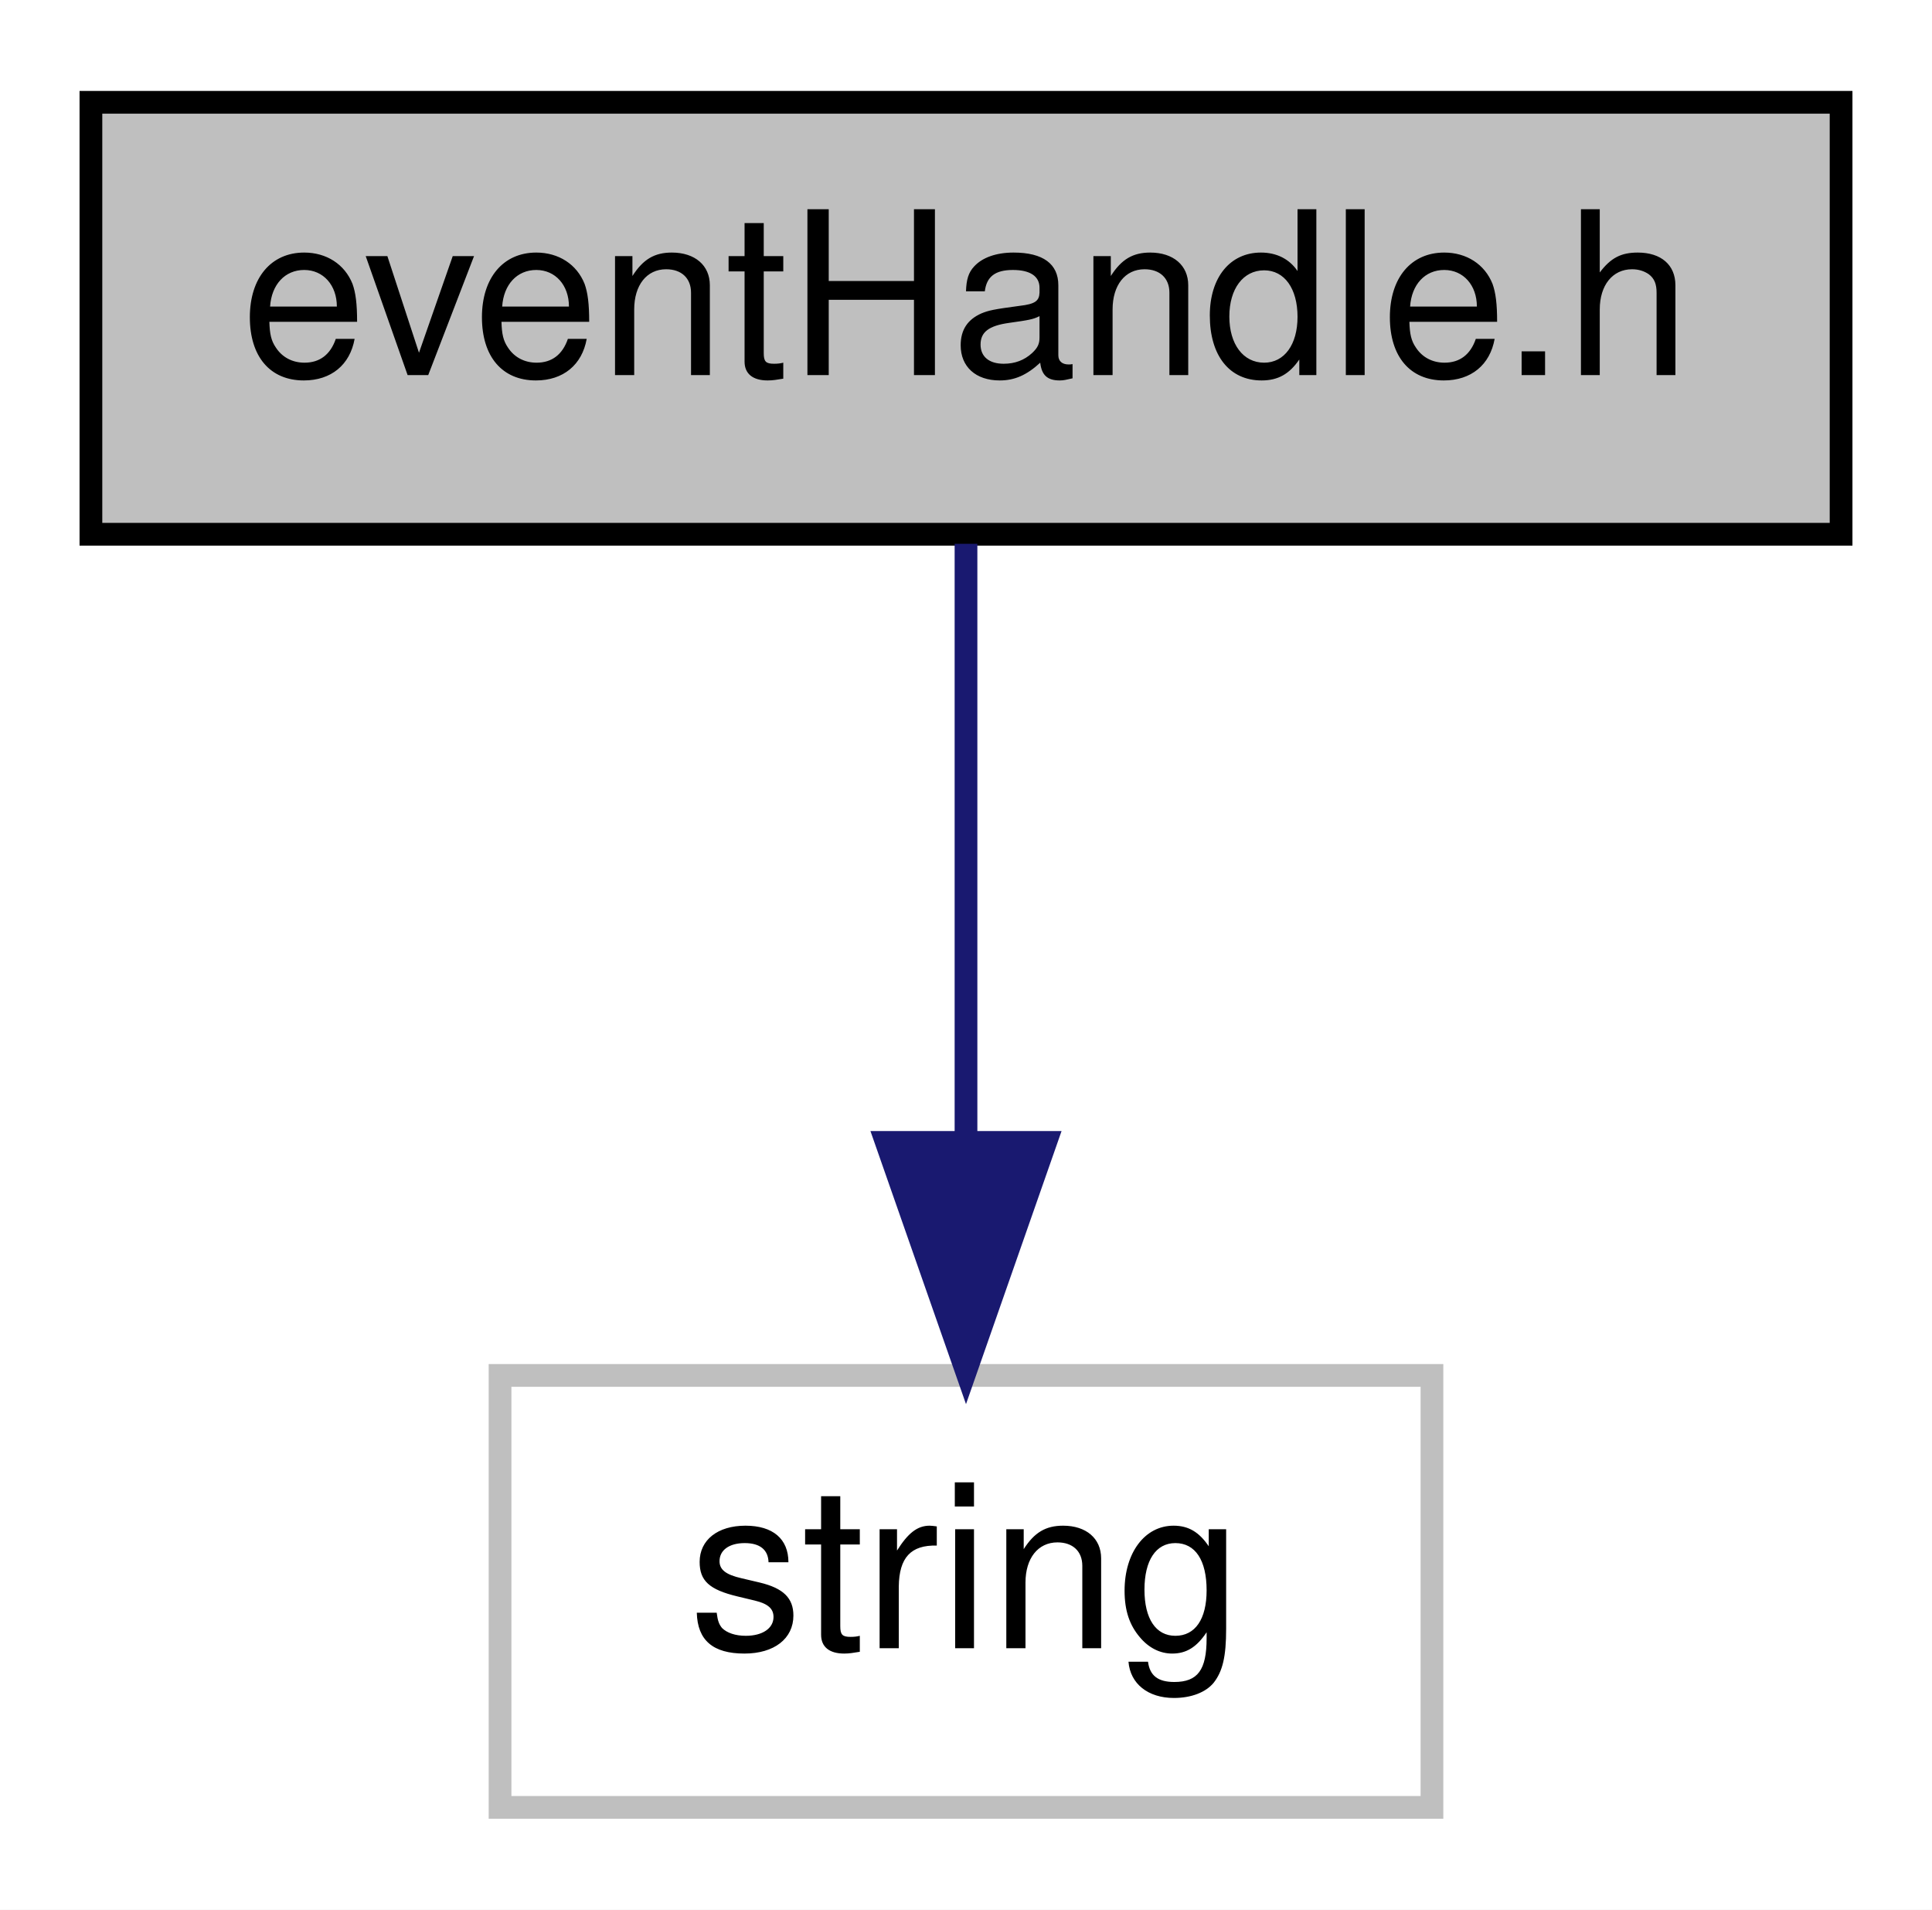
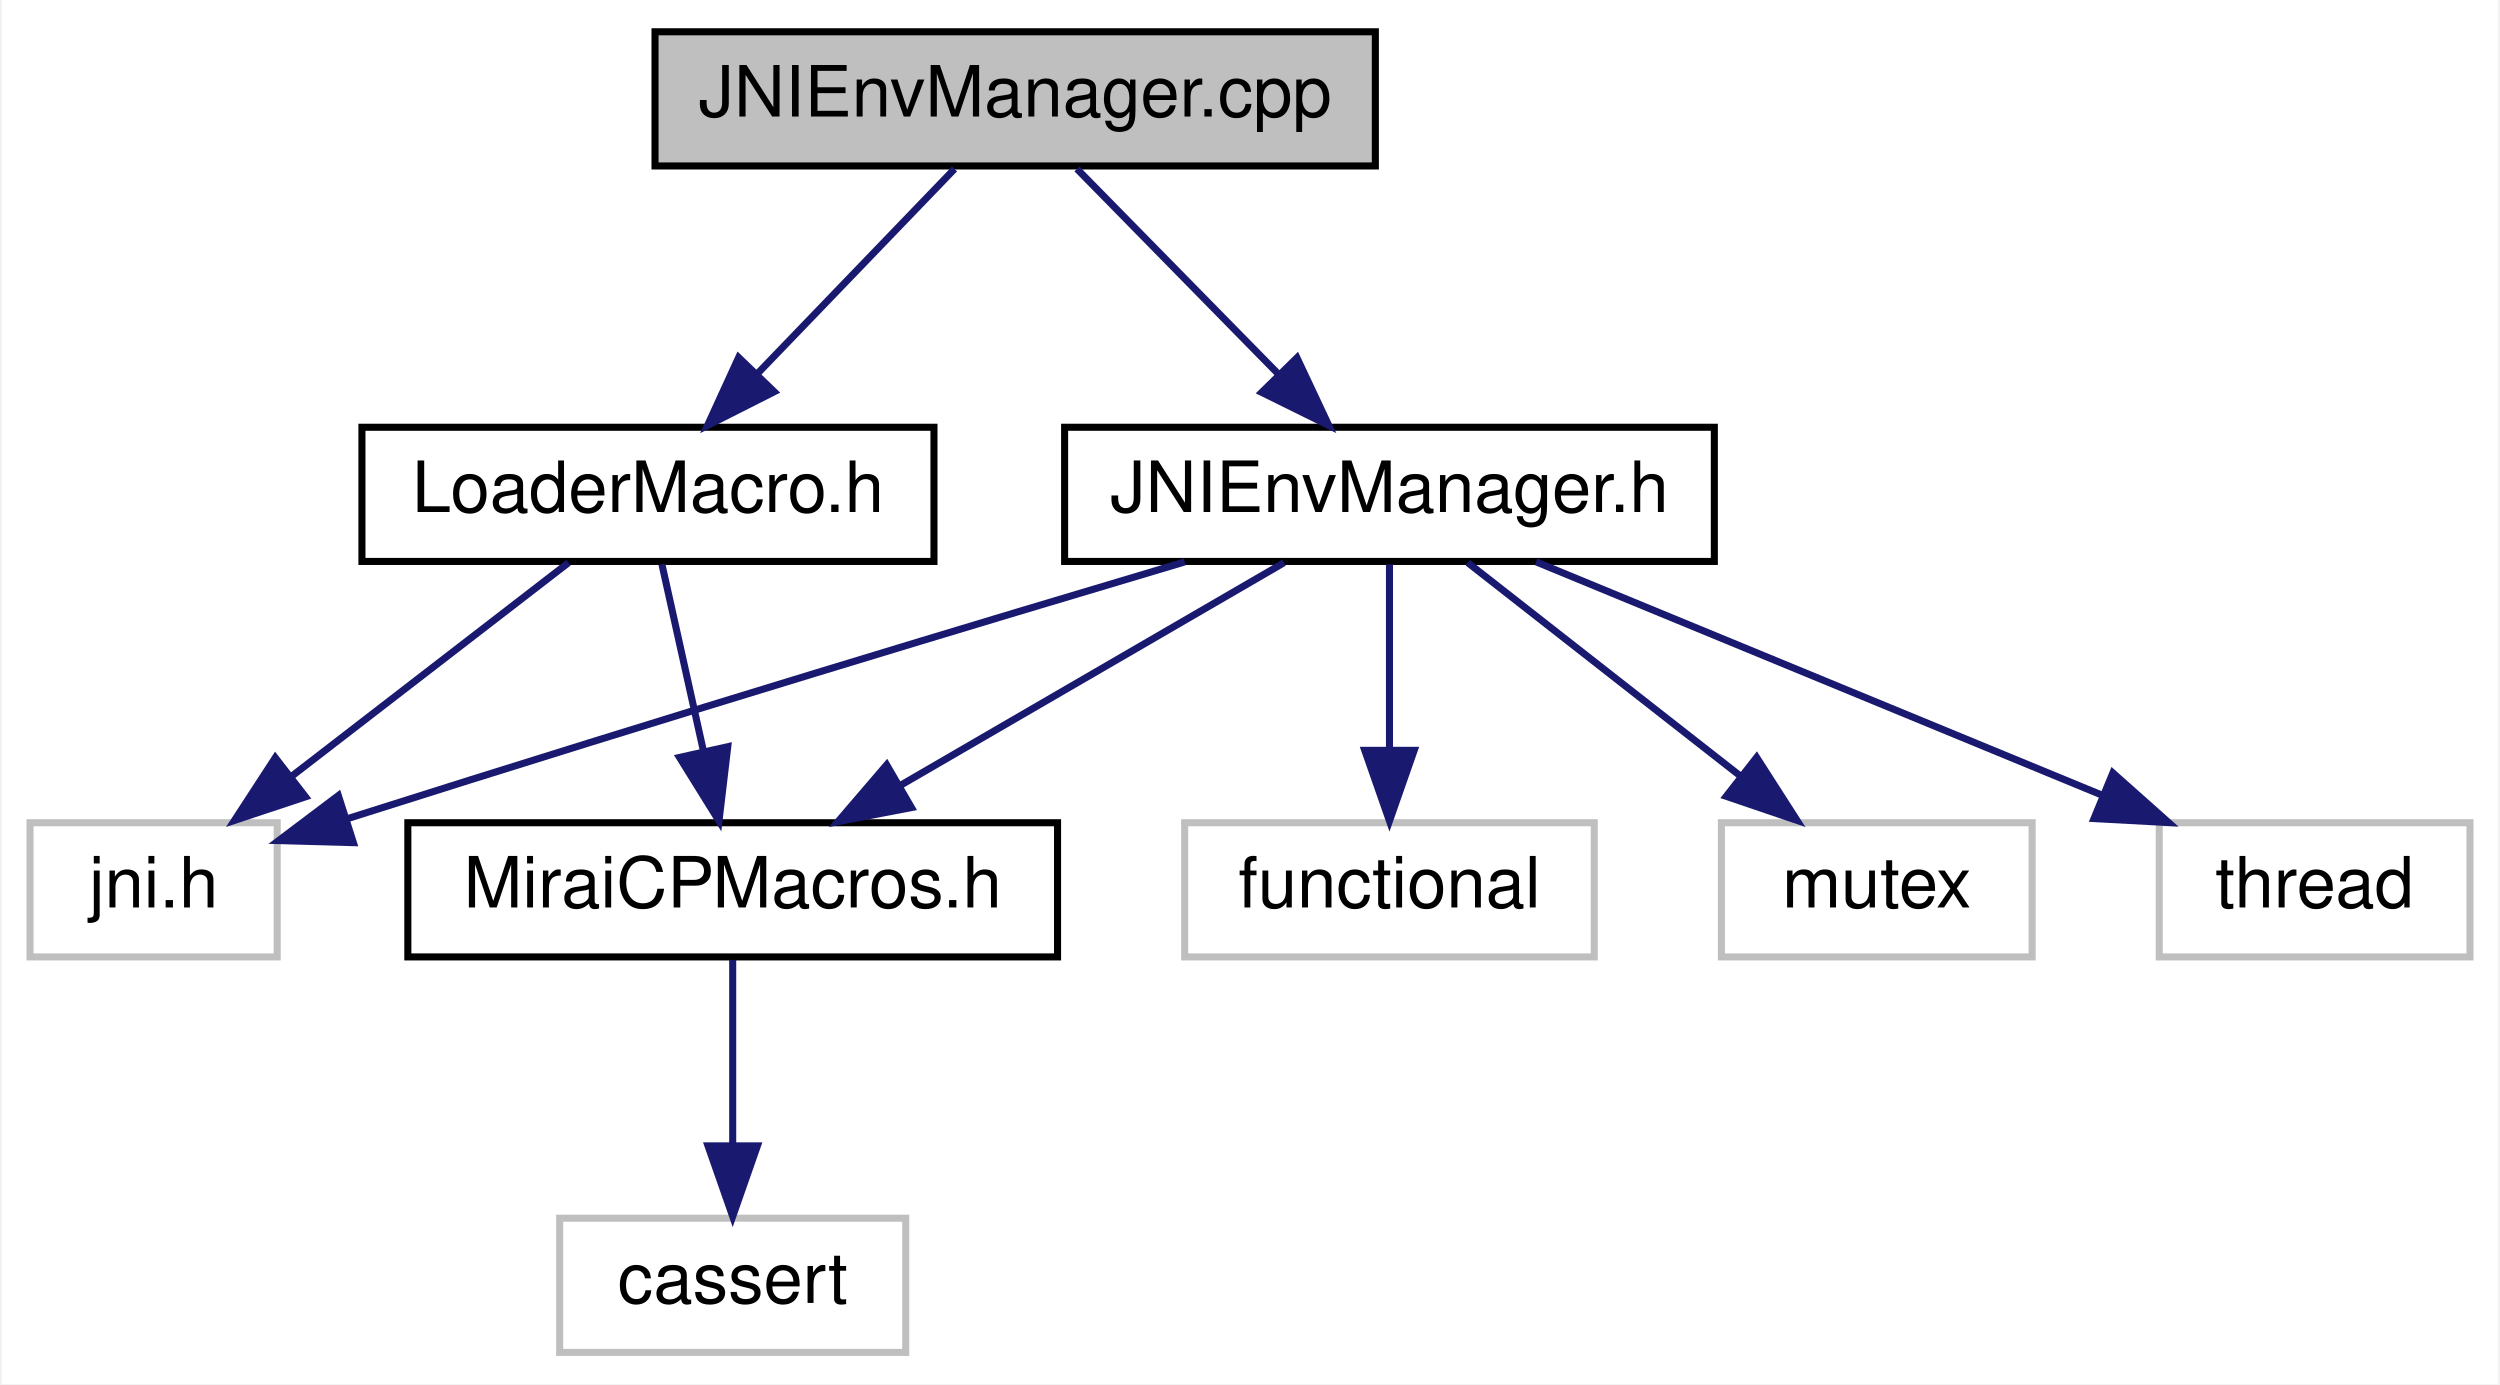
- <svg xmlns="http://www.w3.org/2000/svg" xmlns:xlink="http://www.w3.org/1999/xlink" width="85pt" height="84pt" viewBox="0.00 0.00 85.00 84.00">
-   <g id="graph0" class="graph" transform="scale(1 1) rotate(0) translate(4 80)">
-     <polygon fill="white" stroke="transparent" points="-4,4 -4,-80 81,-80 81,4 -4,4" />
+ <svg xmlns="http://www.w3.org/2000/svg" xmlns:xlink="http://www.w3.org/1999/xlink" width="354pt" height="196pt" viewBox="0.00 0.00 353.50 196.00">
+   <g id="graph0" class="graph" transform="scale(1 1) rotate(0) translate(4 192)">
+     <polygon fill="white" stroke="transparent" points="-4,4 -4,-192 349.5,-192 349.5,4 -4,4" />
    <g id="node1" class="node">
      <g id="a_node1">
        <a xlink:title=" ">
-           <polygon fill="#bfbfbf" stroke="black" points="0,-56.5 0,-75.5 77,-75.5 77,-56.5 0,-56.5" />
-           <text text-anchor="middle" x="38.5" y="-63.5" font-family="Helvetica,sans-Serif" font-size="10.00">eventHandle.h</text>
+           <polygon fill="#bfbfbf" stroke="black" points="88.5,-168.5 88.5,-187.5 190.5,-187.5 190.5,-168.5 88.5,-168.5" />
+           <text text-anchor="middle" x="139.5" y="-175.5" font-family="Helvetica,sans-Serif" font-size="10.00">JNIEnvManager.cpp</text>
        </a>
      </g>
    </g>
    <g id="node2" class="node">
      <g id="a_node2">
-         <a xlink:title=" ">
-           <polygon fill="white" stroke="#bfbfbf" points="18,-0.5 18,-19.5 59,-19.5 59,-0.5 18,-0.5" />
-           <text text-anchor="middle" x="38.5" y="-7.5" font-family="Helvetica,sans-Serif" font-size="10.00">string</text>
+         <a xlink:href="a00239.html" target="_top" xlink:title=" ">
+           <polygon fill="white" stroke="black" points="47,-112.5 47,-131.5 128,-131.5 128,-112.5 47,-112.5" />
+           <text text-anchor="middle" x="87.5" y="-119.5" font-family="Helvetica,sans-Serif" font-size="10.00">LoaderMacro.h</text>
        </a>
      </g>
    </g>
    <g id="edge1" class="edge">
-       <path fill="none" stroke="midnightblue" d="M38.5,-56.08C38.5,-49.01 38.5,-38.86 38.5,-29.99" />
-       <polygon fill="midnightblue" stroke="midnightblue" points="42,-29.75 38.5,-19.75 35,-29.75 42,-29.75" />
+       <path fill="none" stroke="midnightblue" d="M130.91,-168.08C123.34,-160.22 112.12,-148.57 102.99,-139.08" />
+       <polygon fill="midnightblue" stroke="midnightblue" points="105.38,-136.53 95.93,-131.75 100.34,-141.38 105.38,-136.53" />
+     </g>
+     <g id="node6" class="node">
+       <g id="a_node6">
+         <a xlink:href="a00203.html" target="_top" xlink:title=" ">
+           <polygon fill="white" stroke="black" points="146.5,-112.5 146.5,-131.5 238.5,-131.5 238.5,-112.5 146.5,-112.5" />
+           <text text-anchor="middle" x="192.5" y="-119.5" font-family="Helvetica,sans-Serif" font-size="10.00">JNIEnvManager.h</text>
+         </a>
+       </g>
+     </g>
+     <g id="edge5" class="edge">
+       <path fill="none" stroke="midnightblue" d="M148.25,-168.08C155.97,-160.22 167.4,-148.57 176.72,-139.08" />
+       <polygon fill="midnightblue" stroke="midnightblue" points="179.4,-141.34 183.91,-131.75 174.41,-136.44 179.4,-141.34" />
+     </g>
+     <g id="node3" class="node">
+       <g id="a_node3">
+         <a xlink:href="a00044.html" target="_top" xlink:title=" ">
+           <polygon fill="white" stroke="black" points="53.5,-56.5 53.5,-75.5 145.5,-75.5 145.5,-56.5 53.5,-56.5" />
+           <text text-anchor="middle" x="99.5" y="-63.5" font-family="Helvetica,sans-Serif" font-size="10.00">MiraiCPMacros.h</text>
+         </a>
+       </g>
+     </g>
+     <g id="edge2" class="edge">
+       <path fill="none" stroke="midnightblue" d="M89.48,-112.08C91.07,-104.93 93.36,-94.64 95.35,-85.69" />
+       <polygon fill="midnightblue" stroke="midnightblue" points="98.8,-86.27 97.56,-75.75 91.97,-84.75 98.8,-86.27" />
+     </g>
+     <g id="node5" class="node">
+       <g id="a_node5">
+         <a xlink:title=" ">
+           <polygon fill="white" stroke="#bfbfbf" points="0,-56.5 0,-75.5 35,-75.5 35,-56.5 0,-56.5" />
+           <text text-anchor="middle" x="17.5" y="-63.5" font-family="Helvetica,sans-Serif" font-size="10.00">jni.h</text>
+         </a>
+       </g>
+     </g>
+     <g id="edge4" class="edge">
+       <path fill="none" stroke="midnightblue" d="M76.25,-112.32C65.7,-104.18 49.7,-91.84 37.06,-82.09" />
+       <polygon fill="midnightblue" stroke="midnightblue" points="39.01,-79.17 28.95,-75.83 34.73,-84.71 39.01,-79.17" />
+     </g>
+     <g id="node4" class="node">
+       <g id="a_node4">
+         <a xlink:title=" ">
+           <polygon fill="white" stroke="#bfbfbf" points="75,-0.5 75,-19.5 124,-19.5 124,-0.5 75,-0.5" />
+           <text text-anchor="middle" x="99.5" y="-7.5" font-family="Helvetica,sans-Serif" font-size="10.00">cassert</text>
+         </a>
+       </g>
+     </g>
+     <g id="edge3" class="edge">
+       <path fill="none" stroke="midnightblue" d="M99.5,-56.08C99.5,-49.01 99.5,-38.86 99.5,-29.99" />
+       <polygon fill="midnightblue" stroke="midnightblue" points="103,-29.75 99.5,-19.75 96,-29.75 103,-29.75" />
+     </g>
+     <g id="edge6" class="edge">
+       <path fill="none" stroke="midnightblue" d="M177.56,-112.32C162.91,-103.82 140.37,-90.73 123.26,-80.8" />
+       <polygon fill="midnightblue" stroke="midnightblue" points="124.81,-77.65 114.4,-75.65 121.3,-83.7 124.81,-77.65" />
+     </g>
+     <g id="edge8" class="edge">
+       <path fill="none" stroke="midnightblue" d="M163.5,-112.43C135.54,-104.11 91.8,-90.96 44.93,-76.07" />
+       <polygon fill="midnightblue" stroke="midnightblue" points="45.79,-72.68 35.2,-72.97 43.66,-79.35 45.79,-72.68" />
+     </g>
+     <g id="node7" class="node">
+       <g id="a_node7">
+         <a xlink:title=" ">
+           <polygon fill="white" stroke="#bfbfbf" points="163.5,-56.5 163.5,-75.5 221.5,-75.5 221.5,-56.5 163.5,-56.5" />
+           <text text-anchor="middle" x="192.5" y="-63.5" font-family="Helvetica,sans-Serif" font-size="10.00">functional</text>
+         </a>
+       </g>
+     </g>
+     <g id="edge7" class="edge">
+       <path fill="none" stroke="midnightblue" d="M192.5,-112.08C192.5,-105.01 192.5,-94.86 192.5,-85.99" />
+       <polygon fill="midnightblue" stroke="midnightblue" points="196,-85.75 192.5,-75.75 189,-85.75 196,-85.75" />
+     </g>
+     <g id="node8" class="node">
+       <g id="a_node8">
+         <a xlink:title=" ">
+           <polygon fill="white" stroke="#bfbfbf" points="239.5,-56.5 239.5,-75.5 283.5,-75.5 283.5,-56.5 239.5,-56.5" />
+           <text text-anchor="middle" x="261.5" y="-63.5" font-family="Helvetica,sans-Serif" font-size="10.00">mutex</text>
+         </a>
+       </g>
+     </g>
+     <g id="edge9" class="edge">
+       <path fill="none" stroke="midnightblue" d="M203.59,-112.32C213.99,-104.18 229.76,-91.84 242.22,-82.09" />
+       <polygon fill="midnightblue" stroke="midnightblue" points="244.49,-84.75 250.21,-75.83 240.18,-79.24 244.49,-84.75" />
+     </g>
+     <g id="node9" class="node">
+       <g id="a_node9">
+         <a xlink:title=" ">
+           <polygon fill="white" stroke="#bfbfbf" points="301.5,-56.5 301.5,-75.5 345.5,-75.5 345.5,-56.5 301.5,-56.5" />
+           <text text-anchor="middle" x="323.5" y="-63.5" font-family="Helvetica,sans-Serif" font-size="10.00">thread</text>
+         </a>
+       </g>
+     </g>
+     <g id="edge10" class="edge">
+       <path fill="none" stroke="midnightblue" d="M213.26,-112.44C234.82,-103.56 268.76,-89.56 293.29,-79.45" />
+       <polygon fill="midnightblue" stroke="midnightblue" points="294.93,-82.56 302.84,-75.52 292.26,-76.09 294.93,-82.56" />
    </g>
  </g>
</svg>
